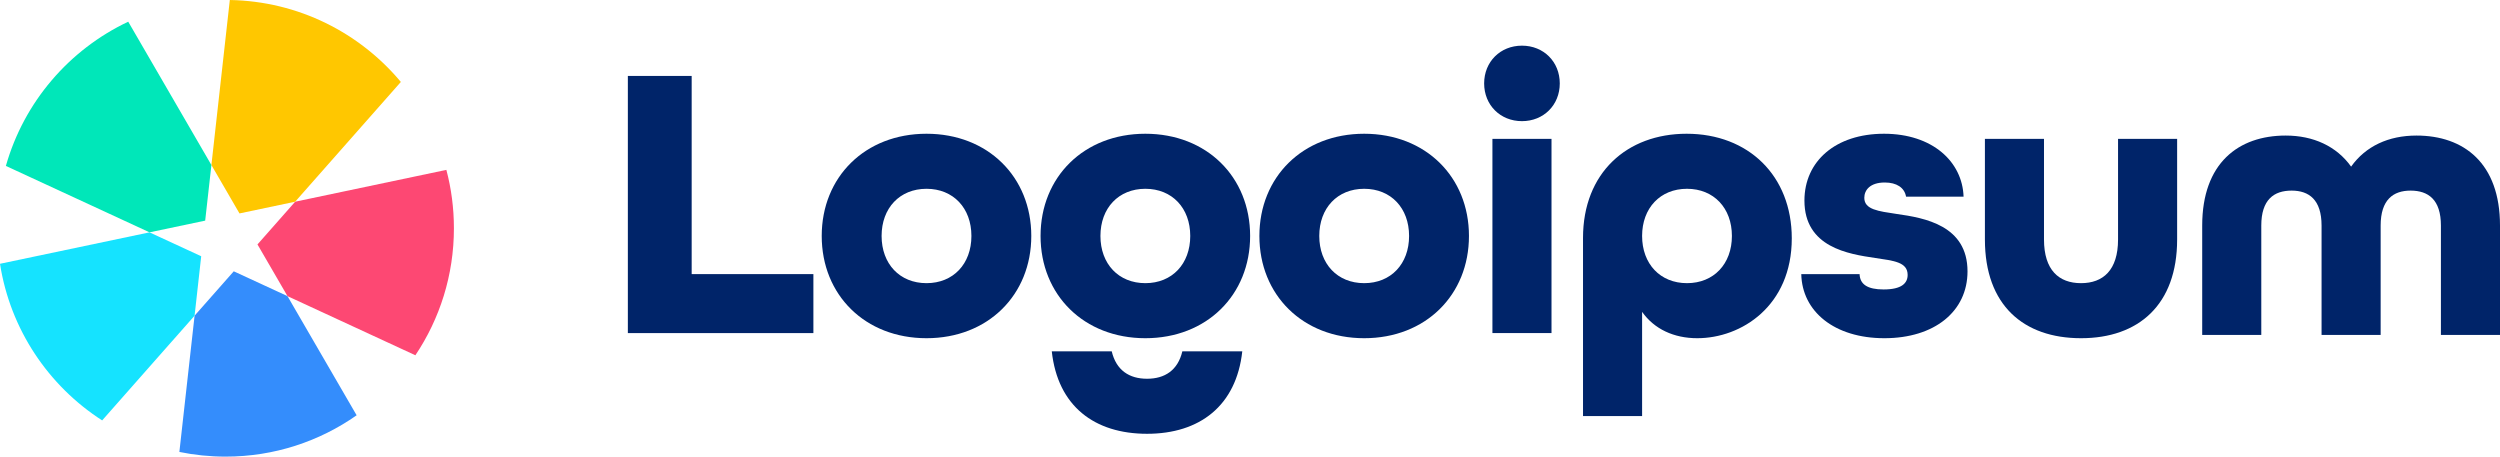
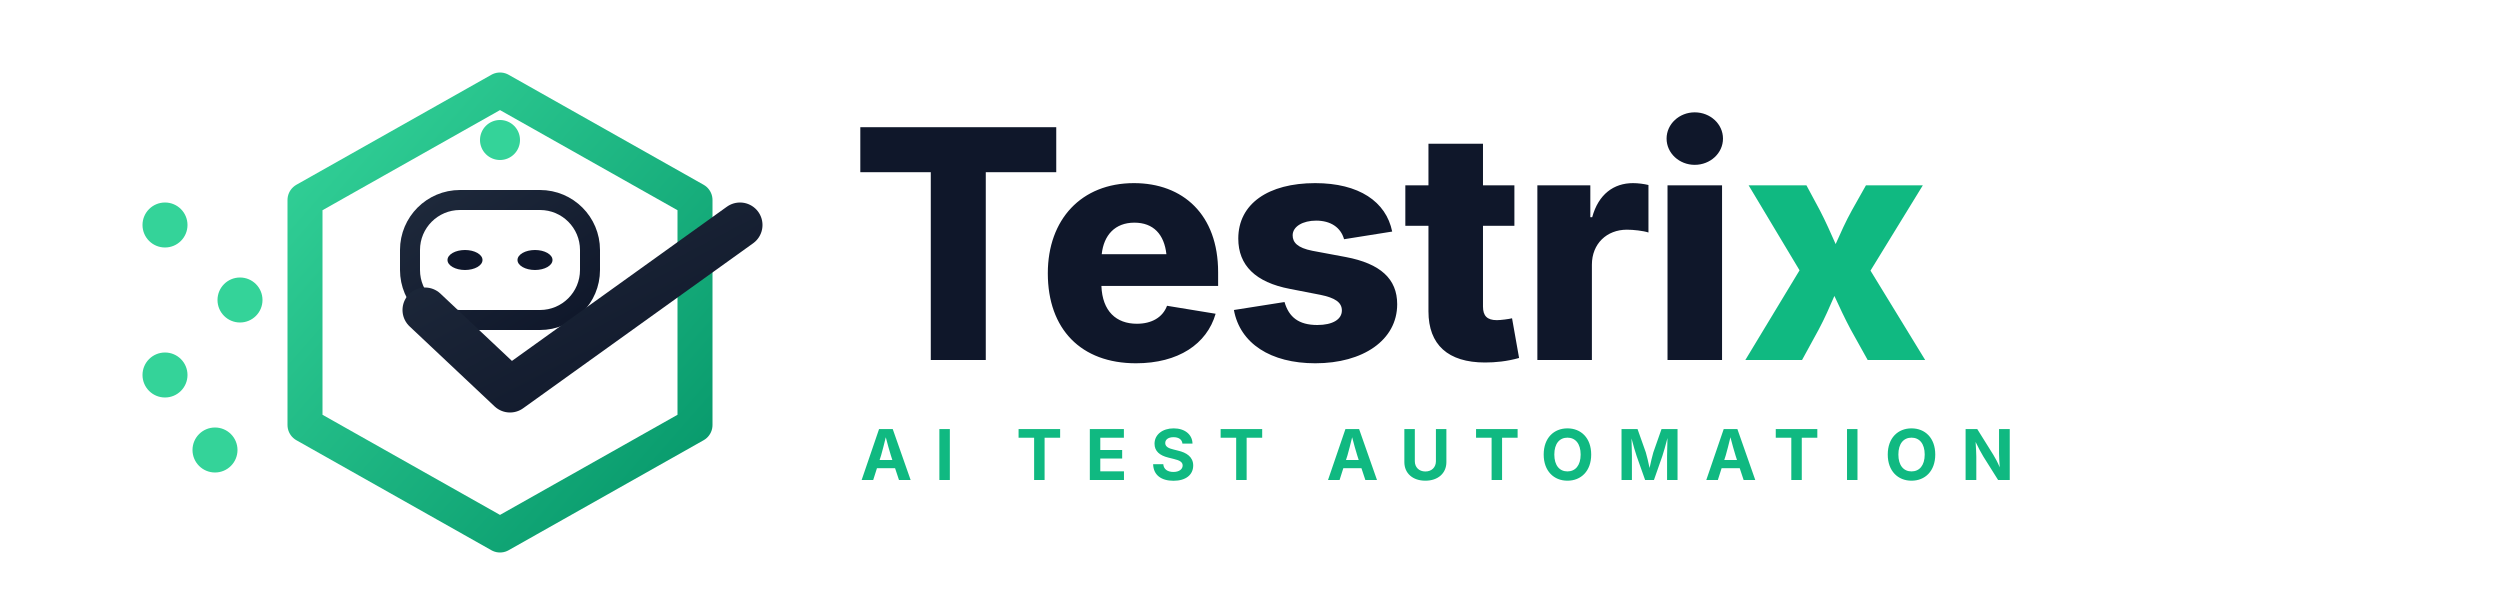
- <svg xmlns="http://www.w3.org/2000/svg" width="219" height="40" viewBox="0 0 219 40" fill="none" id="Logo">
-   <g id="logomark">
-     <path d="M13.096 20.354L17.626 22.447L17.046 27.653L8.949 36.828C4.249 33.802 0.898 28.861 0 23.108L13.096 20.354Z" fill="#15E3FF" />
-     <path d="M25.183 25.94L31.241 36.379C27.992 38.66 24.033 40 19.761 40C18.374 40 17.021 39.859 15.713 39.59L17.046 27.653L20.477 23.766L25.183 25.94Z" fill="#348DFC" />
-     <path d="M39.102 14.881C39.533 16.514 39.763 18.229 39.763 19.998C39.763 24.114 38.519 27.94 36.387 31.121L25.184 25.941L22.555 21.412L25.857 17.669L39.102 14.881Z" fill="#FD4873" />
-     <path d="M20.132 0C26.151 0.109 31.519 2.877 35.115 7.178L25.856 17.669L20.979 18.696L18.519 14.457L20.132 0Z" fill="#FFC700" />
-     <path d="M18.519 14.457L17.974 19.327L13.099 20.353L0.515 14.535C2.1 8.94 6.058 4.344 11.233 1.901L18.519 14.457Z" fill="#00E7B9" />
+ <svg xmlns="http://www.w3.org/2000/svg" viewBox="0 0 500 120" width="100%" height="100%">
+   <defs>
+     <linearGradient id="greenGrad" x1="0%" y1="0%" x2="100%" y2="100%">
+       <stop offset="0%" stop-color="#34d399" />
+       <stop offset="100%" stop-color="#059669" />
+     </linearGradient>
+     <linearGradient id="checkGrad" x1="0%" y1="0%" x2="100%" y2="100%">
+       <stop offset="0%" stop-color="#1e293b" />
+       <stop offset="100%" stop-color="#0f172a" />
+     </linearGradient>
+   </defs>
+   <g transform="translate(10, 10)">
+     <path d="M 25 35 L 45 35" stroke="url(#greenGrad)" stroke-width="3.5" stroke-linecap="round" />
+     <circle cx="23" cy="35" r="4.5" fill="#34d399" />
+     <path d="M 40 50 L 55 50" stroke="url(#greenGrad)" stroke-width="3.5" stroke-linecap="round" />
+     <circle cx="38" cy="50" r="4.5" fill="#34d399" />
+     <path d="M 25 65 L 55 65" stroke="url(#greenGrad)" stroke-width="3.5" stroke-linecap="round" />
+     <circle cx="23" cy="65" r="4.5" fill="#34d399" />
+     <path d="M 35 80 L 65 80" stroke="url(#greenGrad)" stroke-width="3.5" stroke-linecap="round" />
+     <circle cx="33" cy="80" r="4.5" fill="#34d399" />
+     <polygon points="90,8 129,30 129,75 90,97 51,75 51,30" fill="none" stroke="url(#greenGrad)" stroke-width="7" stroke-linejoin="round" />
+     <g transform="translate(90, 42)">
+       <line x1="0" y1="-22" x2="0" y2="-12" stroke="url(#greenGrad)" stroke-width="3.5" />
+       <circle cx="0" cy="-24" r="4" fill="#34d399" />
+       <rect x="-18" y="-12" width="36" height="24" rx="10" fill="none" stroke="url(#checkGrad)" stroke-width="4" />
+       <ellipse cx="-7" cy="0" rx="3.5" ry="2" fill="#0f172a" />
+       <ellipse cx="7" cy="0" rx="3.5" ry="2" fill="#0f172a" />
+     </g>
+     <path d="M 75 52 L 92 68 L 138 35" fill="none" stroke="url(#checkGrad)" stroke-width="9" stroke-linecap="round" stroke-linejoin="round" />
  </g>
-   <g id="logotype">
-     <path d="M192.913 29.338V19.762C192.913 14.286 196.088 11.875 200.228 11.875C202.644 11.875 204.68 12.805 205.957 14.596C207.233 12.805 209.235 11.875 211.685 11.875C215.825 11.875 219 14.286 219 19.762V29.338H213.824V19.762C213.824 17.489 212.72 16.697 211.167 16.697C209.649 16.697 208.545 17.489 208.545 19.762V29.338H203.369V19.762C203.369 17.489 202.264 16.697 200.746 16.697C199.193 16.697 198.089 17.489 198.089 19.762V29.338H192.913Z" fill="#002469" />
-     <path d="M182.298 29.627C177.26 29.627 173.878 26.733 173.878 20.981V12.163H179.054V20.981C179.054 23.668 180.365 24.805 182.298 24.805C184.23 24.805 185.541 23.668 185.541 20.981V12.163H190.717V20.981C190.717 26.699 187.336 29.627 182.298 29.627Z" fill="#002469" />
-     <path d="M165.073 29.627C160.69 29.627 157.861 27.285 157.792 24.012H162.899C162.933 24.908 163.589 25.356 165.004 25.356C166.591 25.356 167.109 24.805 167.109 24.081C167.109 22.945 165.866 22.841 164.279 22.6C161.933 22.256 158.068 21.67 158.068 17.571C158.068 14.127 160.794 11.716 165.038 11.716C169.283 11.716 171.905 14.161 172.009 17.227H166.971C166.833 16.435 166.142 15.987 165.107 15.987C163.831 15.987 163.313 16.641 163.313 17.33C163.313 18.364 164.555 18.501 166.143 18.742C168.592 19.087 172.354 19.741 172.354 23.771C172.354 27.285 169.455 29.627 165.073 29.627Z" fill="#002469" />
-     <path d="M138.672 36.447V20.844C138.672 15.126 142.536 11.716 147.747 11.716C153.164 11.716 156.96 15.401 156.96 20.878C156.96 26.803 152.543 29.627 148.679 29.627C146.643 29.627 144.917 28.835 143.848 27.319V36.447H138.672ZM147.781 24.805C150.128 24.805 151.715 23.117 151.715 20.671C151.715 18.226 150.128 16.538 147.781 16.538C145.435 16.538 143.848 18.226 143.848 20.671C143.848 23.117 145.435 24.805 147.781 24.805Z" fill="#002469" />
-     <path d="M133.324 10.613C131.426 10.613 130.011 9.201 130.011 7.307C130.011 5.412 131.426 4 133.324 4C135.221 4 136.636 5.412 136.636 7.307C136.636 9.201 135.221 10.613 133.324 10.613ZM130.736 29.179V12.163H135.912V29.179H130.736Z" fill="#002469" />
-     <path d="M119.502 29.627C114.119 29.627 110.323 25.838 110.323 20.671C110.323 15.505 114.119 11.716 119.502 11.716C124.885 11.716 128.681 15.505 128.681 20.671C128.681 25.838 124.885 29.627 119.502 29.627ZM119.502 24.805C121.849 24.805 123.436 23.117 123.436 20.671C123.436 18.226 121.849 16.538 119.502 16.538C117.156 16.538 115.568 18.226 115.568 20.671C115.568 23.117 117.156 24.805 119.502 24.805Z" fill="#002469" />
-     <path d="M100.332 29.627C94.949 29.627 91.153 25.838 91.153 20.671C91.153 15.505 94.949 11.716 100.332 11.716C105.715 11.716 109.511 15.505 109.511 20.671C109.511 25.838 105.715 29.627 100.332 29.627ZM100.332 24.805C102.678 24.805 104.266 23.117 104.266 20.671C104.266 18.226 102.678 16.538 100.332 16.538C97.985 16.538 96.398 18.226 96.398 20.671C96.398 23.117 97.985 24.805 100.332 24.805Z" fill="#002469" />
-     <path d="M81.162 29.627C75.779 29.627 71.983 25.838 71.983 20.671C71.983 15.505 75.779 11.716 81.162 11.716C86.545 11.716 90.341 15.505 90.341 20.671C90.341 25.838 86.545 29.627 81.162 29.627ZM81.162 24.805C83.508 24.805 85.096 23.117 85.096 20.671C85.096 18.226 83.508 16.538 81.162 16.538C78.816 16.538 77.228 18.226 77.228 20.671C77.228 23.117 78.816 24.805 81.162 24.805Z" fill="#002469" />
-     <path d="M55 29.179V6.652H60.59V24.012H71.253V29.179H55Z" fill="#002469" />
-     <path d="M108.824 30.774C108.302 35.556 105.083 38 100.481 38C95.876 38 92.656 35.582 92.136 30.774H97.387C97.783 32.447 98.932 33.178 100.481 33.178C102.029 33.178 103.178 32.447 103.574 30.774H108.824Z" fill="#002469" />
-   </g>
+   <text x="170" y="72" font-family="system-ui, -apple-system, sans-serif" font-weight="800" font-size="64" fill="#0f172a" letter-spacing="-1">
+     Testri<tspan fill="#10b981">x</tspan>
+   </text>
+   <text x="172" y="96" font-family="system-ui, -apple-system, sans-serif" font-weight="700" font-size="14" fill="#10b981" letter-spacing="4.5">
+     AI TEST AUTOMATION
+   </text>
</svg>
